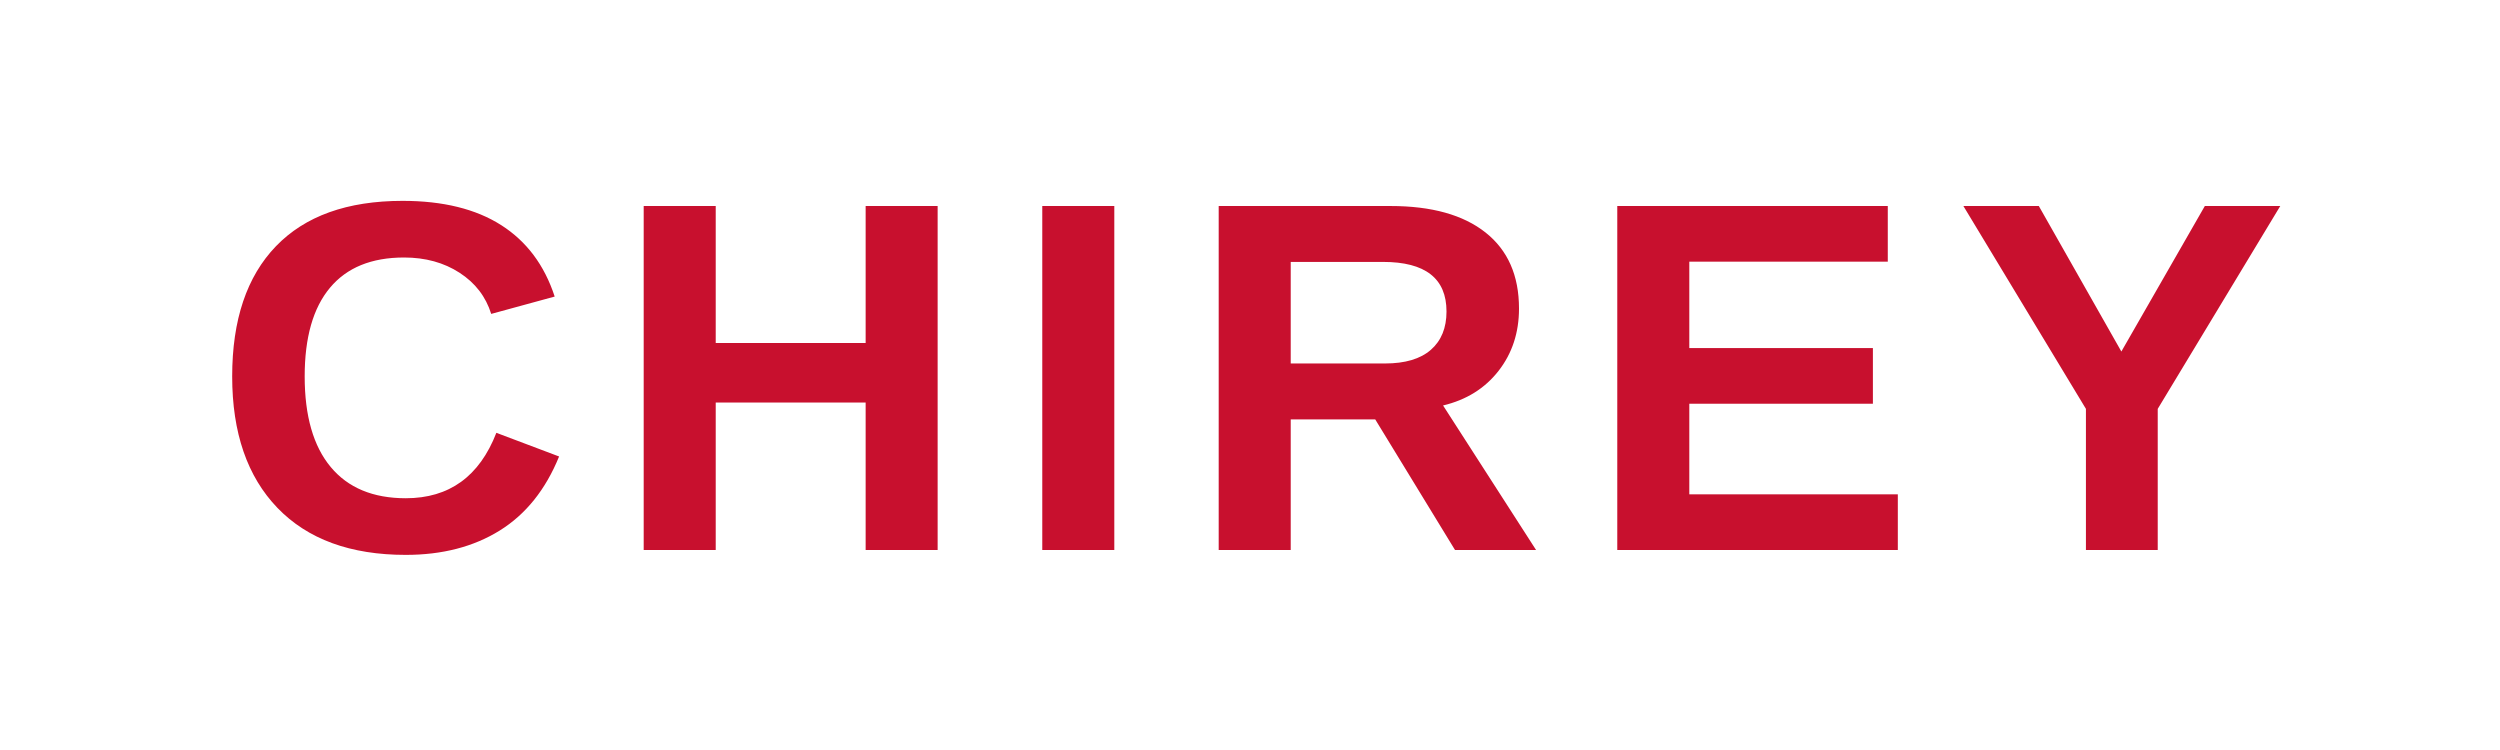
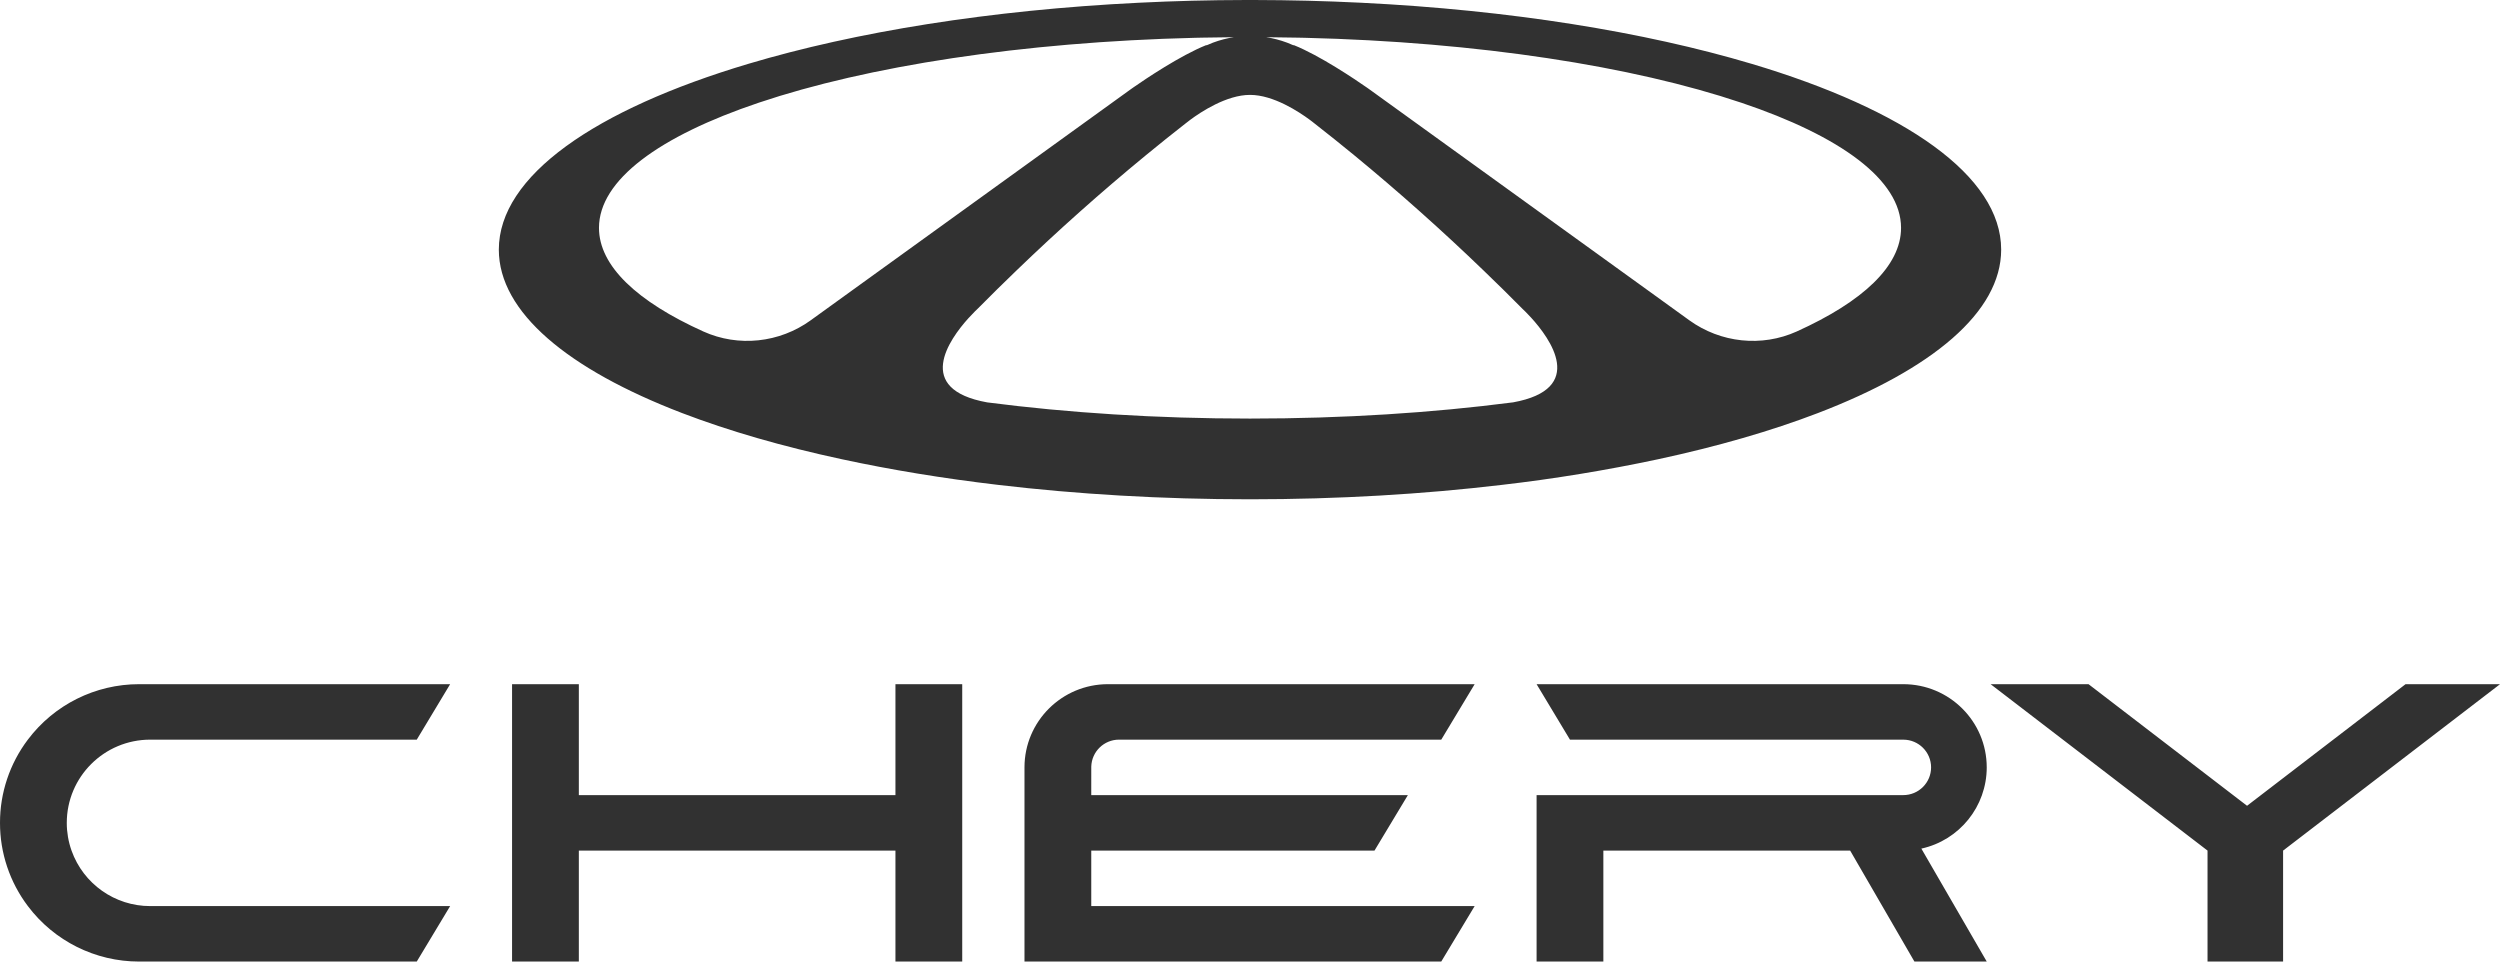
- <svg xmlns="http://www.w3.org/2000/svg" viewBox="0 0 1000 300">
-   <text x="500" y="220" text-anchor="middle" font-family="Arial,sans-serif" font-weight="bold" font-size="200" fill="#C8102E" letter-spacing="15">CHIREY</text>
+ <svg xmlns="http://www.w3.org/2000/svg" width="500" height="192.31" version="1.1" viewBox="0 0 500 192.31">
+   <path d="m13.356 164.57c0-9.189 7.474-16.641 16.692-16.641h53.304l6.676-11.093h-62.205a27.837 27.837 0 0 0-22.256 11.096 27.554 27.554 0 0 0-5.567 16.635 27.548 27.548 0 0 0 5.567 16.641 27.821 27.821 0 0 0 22.253 11.103h55.532l6.676-11.093h-59.981a16.692 16.692 0 0 1-15.737-11.093 16.58 16.58 0 0 1-0.955-5.545v-6e-3zm383.99-11.093c0-9.192-7.474-16.641-16.692-16.641h-73.336l6.676 11.096h66.66c3.074 0 5.564 2.481 5.564 5.545s-2.49 5.545-5.564 5.545h-73.336v33.288h13.353v-22.192h49.359l12.853 22.192h14.465l-13.077-22.587a16.654 16.654 0 0 0 13.077-16.247m83.766-16.641-31.705 24.321-31.705-24.321h-19.583l43.385 33.282v22.192h15.112v-22.189l43.388-33.285zm-262.86 16.503a5.554 5.554 0 0 1 5.554-5.41h64.446l6.679-11.093h-73.34c-9.218 0-16.696 7.452-16.696 16.641v38.83h83.356l6.679-11.093h-76.68v-11.093h56.644l6.679-11.096h-63.324zm141.11-87.048c-7.032 3.179-15.25 2.282-21.503-2.234l-8.253-5.962-55.564-40.109-0.186-0.131-0.167-0.122-0.391-0.272c-2.282-1.587-9.333-6.356-14.548-8.439-0.022 0.01-0.042 0.026-0.064 0.038a16.006 16.006 0 0 0-1.25-0.519c-0.035-0.013-0.064-0.029-0.099-0.035a21.026 21.026 0 0 0-4.087-1.064c2.122 0.013 4.221 0.042 6.314 0.09l1.388 0.029c34.76 0.846 65.641 5.696 87.263 12.971h0.01c19.92 6.699 31.984 15.465 31.984 25.045 0 7.638-7.66 14.75-20.853 20.715zm-56.795 14.186c-16.077 2.083-33.862 3.24-52.561 3.24-18.702 0-36.484-1.154-52.561-3.237-14.686-2.644-7.612-12.571-3.766-16.833a0.702 0.702 0 0 1 0.122-0.125c0.929-1.029 1.651-1.705 1.779-1.821 0.016-0.01 0.019-0.019 0.019-0.019a424.23 424.23 0 0 1 7.647-7.538 438.01 438.01 0 0 1 25.93-23.096c2.67-2.196 5.34-4.337 8-6.41l0.019-0.013a16.064 16.064 0 0 1 0.875-0.676c2.045-1.516 7.237-4.981 11.936-4.968 4.696-0.013 9.888 3.452 11.929 4.968 0.106 0.07 0.196 0.141 0.282 0.212l0.234 0.176c0.106 0.077 0.192 0.147 0.247 0.196l0.093 0.074 0.042 0.032a419.07 419.07 0 0 1 8.006 6.41 439.73 439.73 0 0 1 25.92 23.096 415.03 415.03 0 0 1 7.67 7.558l0.067 0.07c0.237 0.212 0.878 0.833 1.683 1.712l0.01 0.01c3.814 4.173 11.234 14.308-3.622 16.987zm-140.42-16.42c-6.25 4.516-14.468 5.413-21.497 2.234-13.192-5.962-20.856-13.077-20.856-20.715 0-9.58 12.067-18.346 31.987-25.045 21.615-7.272 52.51-12.125 87.269-12.971l1.391-0.029c2.099-0.048 4.199-0.077 6.321-0.09-1.423 0.218-2.785 0.577-4.093 1.064-0.013 6e-3 -0.039 6e-3 -0.048 0.013a20.138 20.138 0 0 0-1.301 0.545 0.769 0.769 0 0 0-0.064-0.042c-5.215 2.083-12.269 6.853-14.551 8.439l-0.385 0.272-0.359 0.256-55.561 40.106-8.256 5.962zm188.17-51.292c-21.391-6.378-48.327-10.756-78.112-12.218a449.42 449.42 0 0 0-21.333-0.545h-1.747c-7.244 0.013-14.359 0.196-21.327 0.545-29.795 1.462-56.731 5.833-78.125 12.218-30.641 9.141-49.91 22.404-49.91 37.163 0 12.5 13.83 23.936 36.67 32.692 9.272 3.551 20.032 6.673 31.965 9.234 9.699 2.093 20.179 3.827 31.26 5.128 15.737 1.859 32.686 2.878 50.343 2.878 17.654 0 34.599-1.016 50.336-2.878a333.59 333.59 0 0 0 31.263-5.128c11.93-2.564 22.692-5.683 31.965-9.234 22.843-8.756 36.667-20.192 36.667-32.692 0-14.756-19.272-28.022-49.91-37.163zm-171.23 124.07v22.189h-63.321v-22.189h-13.356v55.474h13.356v-22.192h63.321v22.192h13.356v-55.474z" fill="#313131" stroke-width=".188" />
</svg>
